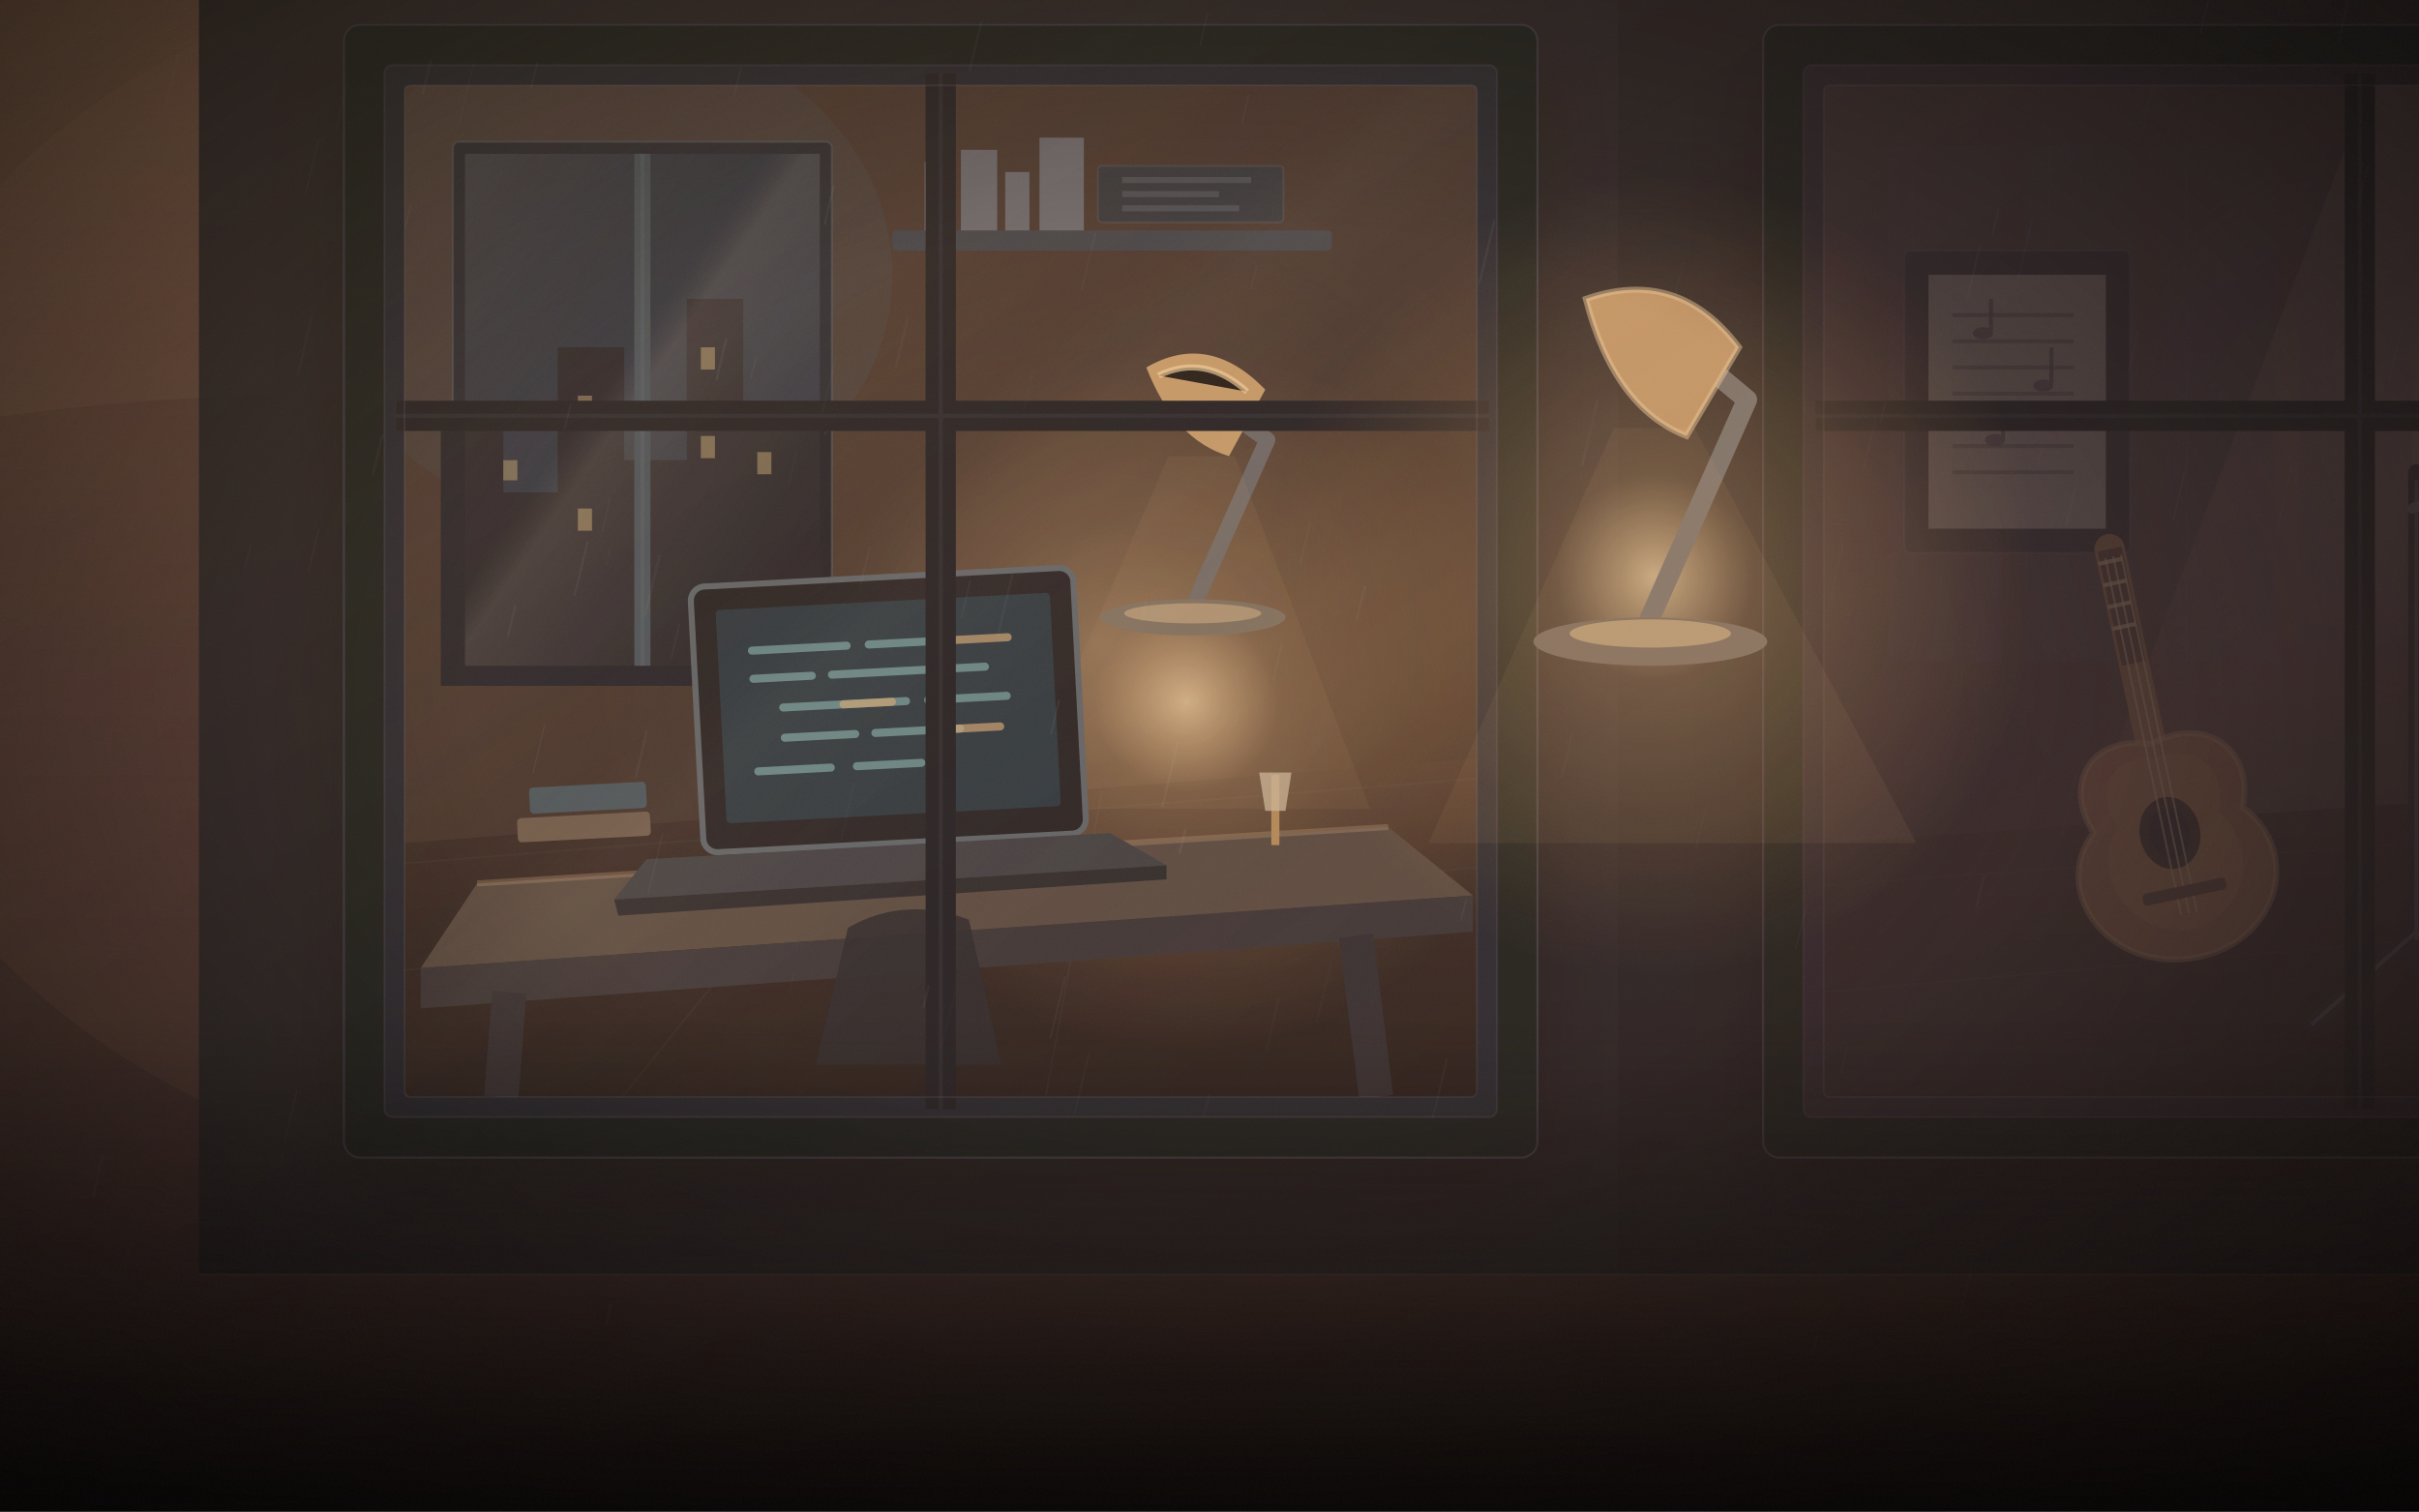
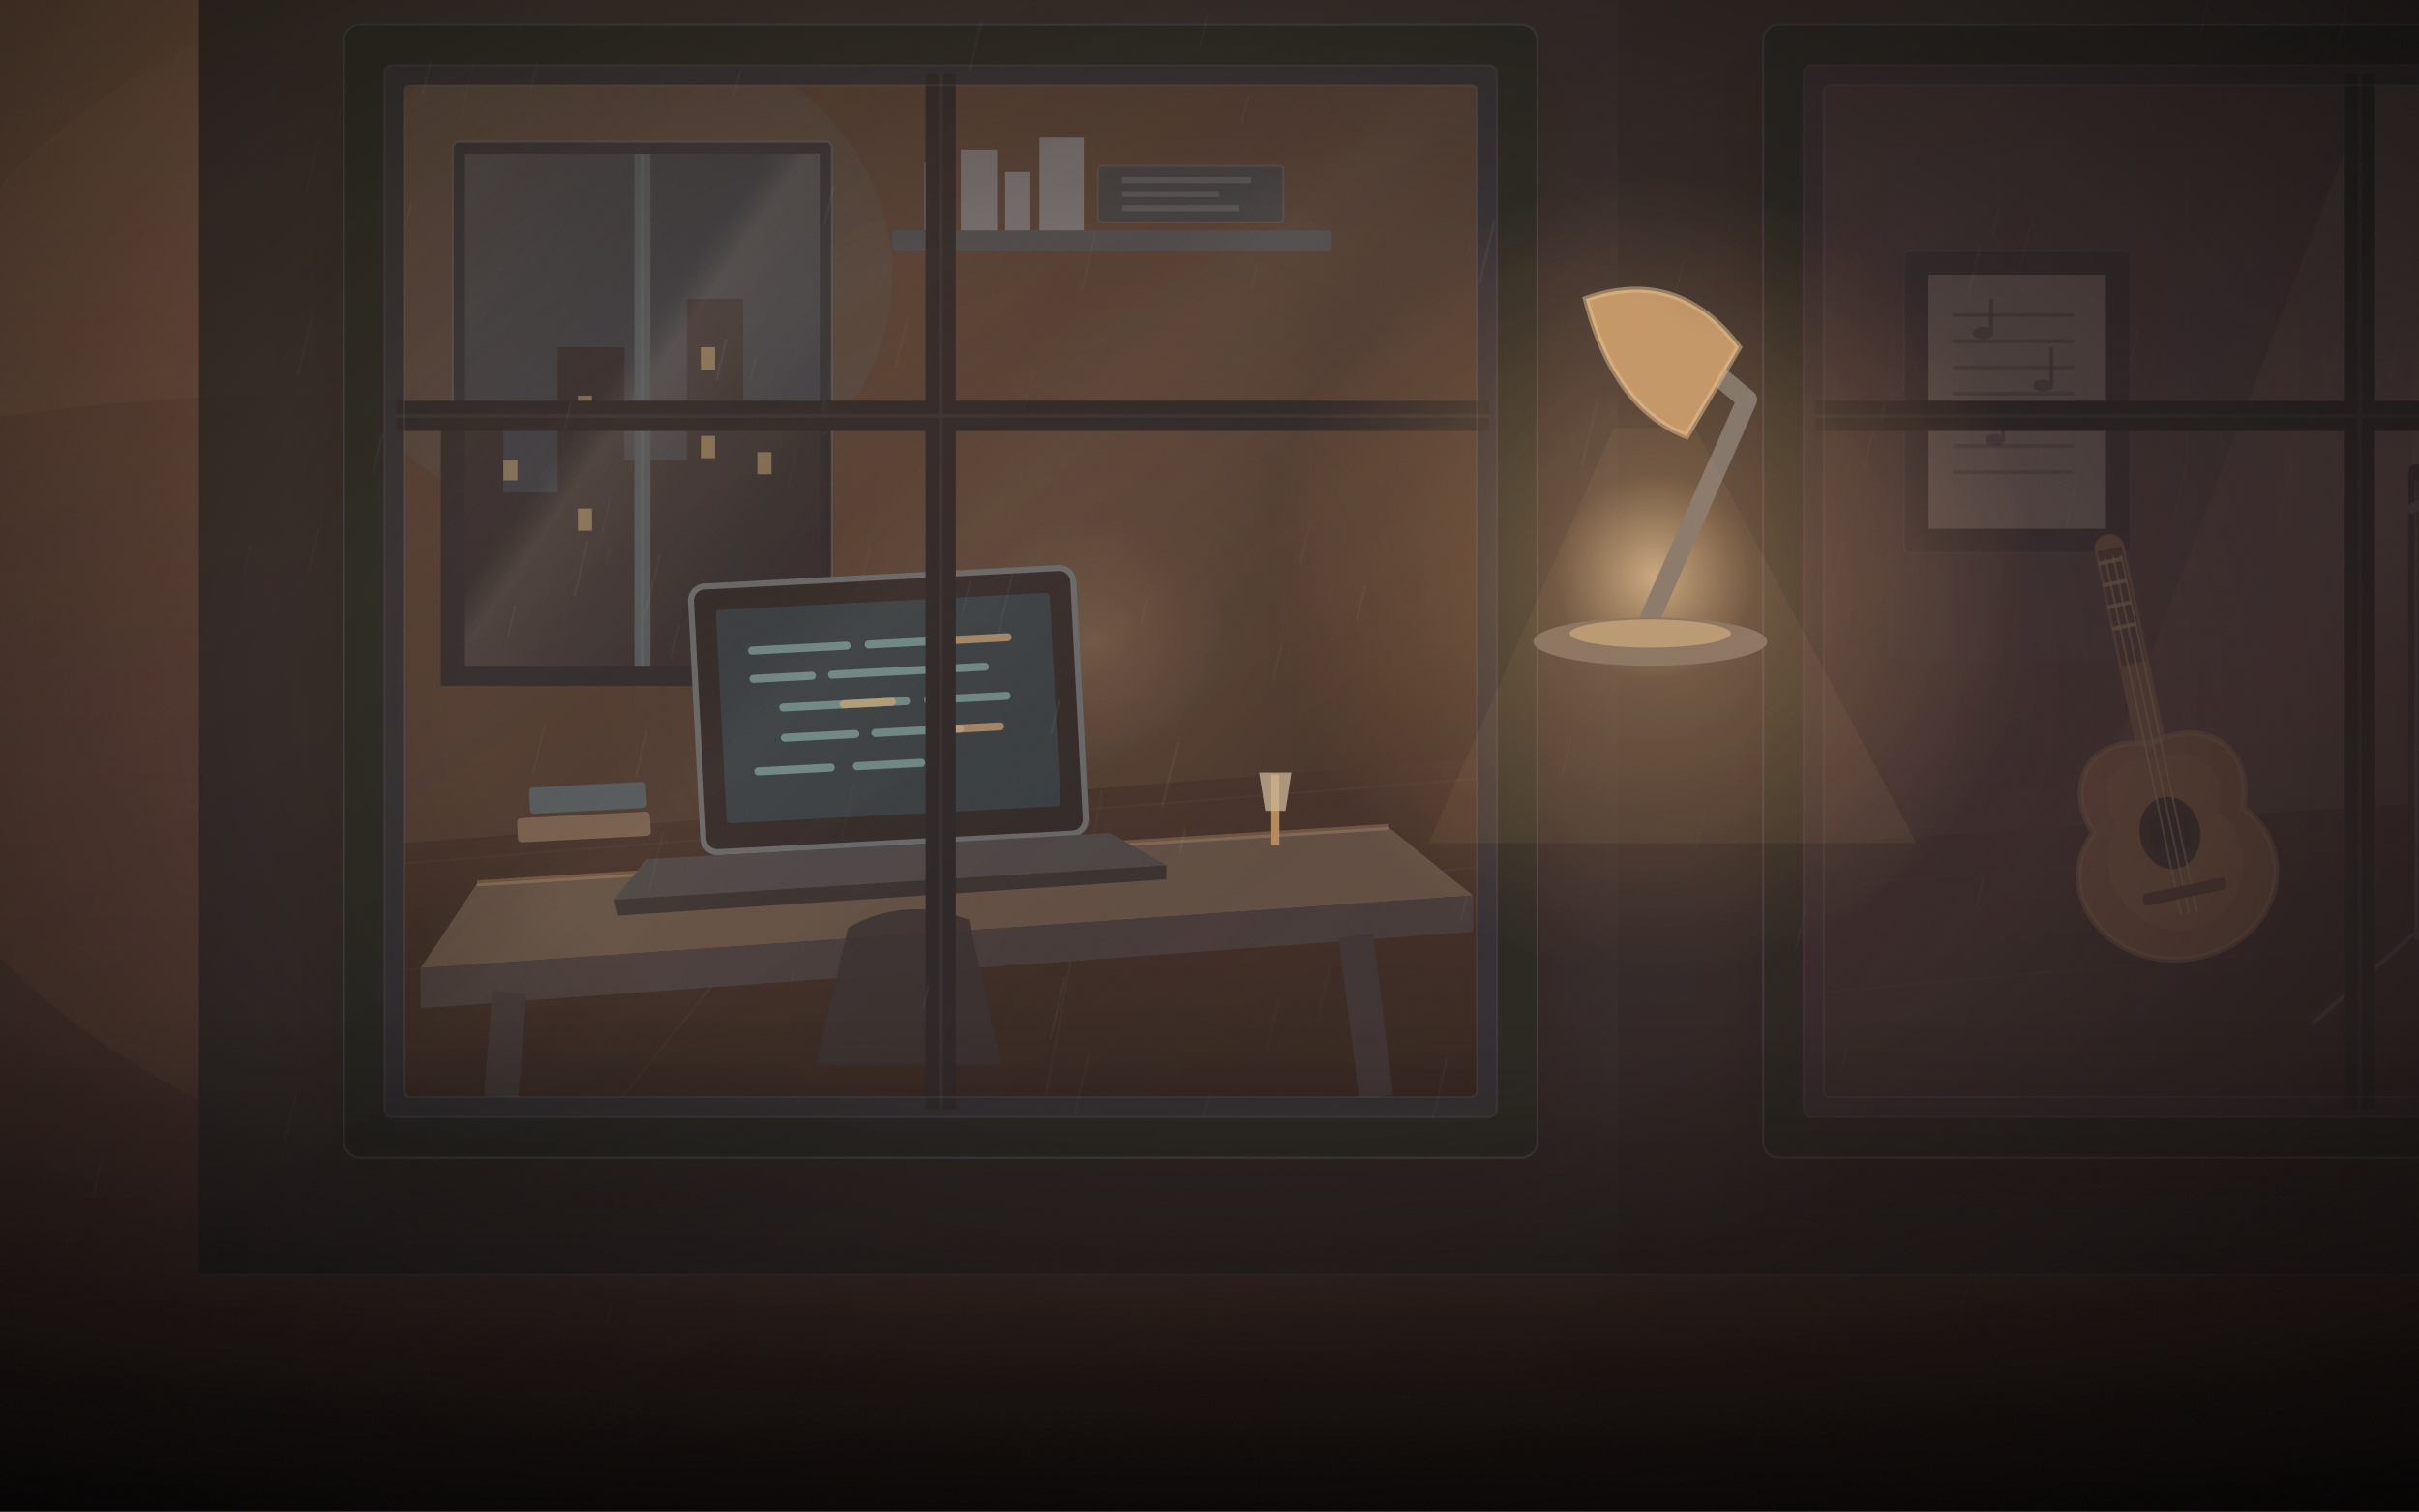
<svg xmlns="http://www.w3.org/2000/svg" viewBox="0 0 1440 900" preserveAspectRatio="xMidYMid slice" role="img" aria-labelledby="title desc">
  <style>
  .rain-drift { animation: rain-drift 11s ease-in-out infinite; }
  .mote { animation-name: mote-rise; animation-duration: 12s; animation-timing-function: ease-in-out; animation-iteration-count: infinite; opacity: 0; }
  .glow-drift { animation: glow-drift 14s ease-in-out infinite; }
  .sway { animation: sway 11s ease-in-out infinite; transform-box: fill-box; transform-origin: 50% 50%; }
  .drift { animation: drift 15s ease-in-out infinite; transform-box: fill-box; transform-origin: 50% 50%; }
  .spin { animation: spin 34s linear infinite; transform-box: fill-box; transform-origin: 50% 100%; }
  .pulse { animation: pulse 2.4s ease-in-out infinite; transform-box: fill-box; transform-origin: 50% 100%; }
  .ring { animation: ring 6.4s ease-out infinite; transform-box: fill-box; transform-origin: 50% 50%; }
  .rise { animation: rise 7s ease-in-out infinite; }
  .flow { animation: flow 7s linear infinite; }
  .blink { animation: blink 1.3s steps(2, start) infinite; }
  .signal-flow { animation: signal-flow 6s linear infinite; }
  @keyframes rain-drift { 0%, 100% { transform: translate(0px, 0px); } 50% { transform: translate(-14px, 24px); } }
  @keyframes mote-rise { 0% { opacity: 0; transform: translate(0px, 0px); } 16% { opacity: .5; } 62% { opacity: .26; } 100% { opacity: 0; transform: translate(-10px, -54px); } }
  @keyframes glow-drift { 0%, 100% { transform: translate(0px, 0px); } 50% { transform: translate(7px, -6px); } }
  @keyframes sway { 0%, 100% { transform: rotate(-1.4deg) translateY(0px); } 50% { transform: rotate(1.4deg) translateY(-4px); } }
  @keyframes drift { 0%, 100% { transform: translate(0px, 0px); } 50% { transform: translate(6px, -8px); } }
  @keyframes spin { to { transform: rotate(360deg); } }
  @keyframes pulse { 0%, 100% { transform: scaleY(.32); } 50% { transform: scaleY(1); } }
  @keyframes ring { 0% { transform: scale(.5); opacity: .55; } 68% { opacity: .14; } 100% { transform: scale(2.4); opacity: 0; } }
  @keyframes rise { 0% { opacity: 0; transform: translateY(6px); } 35% { opacity: .55; } 100% { opacity: 0; transform: translateY(-16px); } }
  @keyframes flow { to { stroke-dashoffset: -120; } }
  @keyframes blink { 0%, 49% { opacity: 1; } 50%, 100% { opacity: 0; } }
  @keyframes signal-flow { to { stroke-dashoffset: -96; } }
  @media (prefers-reduced-motion: reduce) { .anim { animation: none !important; } }
</style>
  <defs>
    <linearGradient id="night" x1="0" y1="0" x2="1" y2="1">
      <stop stop-color="#120d0c" />
      <stop offset=".46" stop-color="#2b1c1c" />
      <stop offset="1" stop-color="#160f0e" />
    </linearGradient>
    <linearGradient id="dawn" x1="0" y1="0" x2="0" y2="1">
      <stop stop-color="#e2a276" stop-opacity=".36" />
      <stop offset=".48" stop-color="#8b5e5e" stop-opacity=".15" />
      <stop offset="1" stop-color="#17110f" stop-opacity="0" />
    </linearGradient>
    <linearGradient id="warmWash" x1="0" y1="0" x2="1" y2="1">
      <stop stop-color="#efb77d" stop-opacity=".2" />
      <stop offset=".5" stop-color="#dca18c" stop-opacity=".13" />
      <stop offset="1" stop-color="#c98370" stop-opacity=".18" />
    </linearGradient>
    <linearGradient id="leftRoom" x1="0" y1="0" x2=".85" y2="1">
      <stop stop-color="#3b2c24" />
      <stop offset=".55" stop-color="#2a211d" />
      <stop offset="1" stop-color="#15100e" />
    </linearGradient>
    <linearGradient id="rightRoom" x1=".2" y1="0" x2=".8" y2="1">
      <stop stop-color="#3b292c" />
      <stop offset=".58" stop-color="#2b2025" />
      <stop offset="1" stop-color="#171114" />
    </linearGradient>
    <linearGradient id="floor" x1="0" y1="0" x2="0" y2="1">
      <stop stop-color="#261c18" />
      <stop offset="1" stop-color="#0e0b0a" />
    </linearGradient>
    <linearGradient id="glass" x1="0" y1="0" x2="1" y2="1">
      <stop stop-color="#d5b497" stop-opacity=".13" />
      <stop offset=".42" stop-color="#62483f" stop-opacity=".05" />
      <stop offset=".48" stop-color="#f4d7b6" stop-opacity=".13" />
      <stop offset="1" stop-color="#211512" stop-opacity=".03" />
    </linearGradient>
    <linearGradient id="spotlight" x1="0" y1="0" x2="0" y2="1">
      <stop stop-color="#ffe0b6" stop-opacity=".27" />
      <stop offset="1" stop-color="#d9a18b" stop-opacity="0" />
    </linearGradient>
    <linearGradient id="bottomShade" x1="0" y1="0" x2="0" y2="1">
      <stop stop-color="#100b09" stop-opacity="0" />
      <stop offset=".56" stop-color="#100b09" stop-opacity=".46" />
      <stop offset="1" stop-color="#0b0807" stop-opacity=".94" />
    </linearGradient>
    <radialGradient id="lampGlow">
      <stop stop-color="#ffe0a8" stop-opacity=".78" />
      <stop offset=".26" stop-color="#f4bd78" stop-opacity=".3" />
      <stop offset="1" stop-color="#e6a053" stop-opacity="0" />
    </radialGradient>
    <radialGradient id="stageGlow">
      <stop stop-color="#ffd8bd" stop-opacity=".48" />
      <stop offset=".35" stop-color="#dda088" stop-opacity=".18" />
      <stop offset="1" stop-color="#aa6e63" stop-opacity="0" />
    </radialGradient>
    <radialGradient id="vignette" cx=".5" cy=".45" r=".72">
      <stop offset=".42" stop-color="#000" stop-opacity="0" />
      <stop offset="1" stop-color="#000" stop-opacity=".66" />
    </radialGradient>
    <filter id="blur8" x="-50%" y="-50%" width="200%" height="200%">
      <feGaussianBlur stdDeviation="8" />
    </filter>
    <filter id="blur24" x="-50%" y="-50%" width="200%" height="200%">
      <feGaussianBlur stdDeviation="24" />
    </filter>
    <filter id="shadow" x="-30%" y="-30%" width="160%" height="160%">
      <feDropShadow dx="0" dy="16" stdDeviation="22" flood-color="#000" flood-opacity=".55" />
    </filter>
    <filter id="grain">
      <feTurbulence type="fractalNoise" baseFrequency=".72" numOctaves="3" seed="27" stitchTiles="stitch" />
      <feColorMatrix type="saturate" values="0" />
      <feComponentTransfer>
        <feFuncA type="table" tableValues="0 .075" />
      </feComponentTransfer>
    </filter>
    <clipPath id="leftClip">
      <rect x="102" y="164" width="532" height="502" rx="3" />
    </clipPath>
    <clipPath id="rightClip">
      <rect x="806" y="164" width="532" height="502" rx="3" />
    </clipPath>
  </defs>
  <rect width="1440" height="900" fill="url(#night)" />
  <ellipse cx="360" cy="340" rx="460" ry="370" fill="#b47b58" opacity=".09" />
  <ellipse cx="1100" cy="330" rx="440" ry="360" fill="#a86c6c" opacity=".1" />
  <rect width="1440" height="900" fill="url(#dawn)" />
  <path d="M0 248C280 210 480 268 720 226C970 182 1160 244 1440 196V0H0Z" fill="#e5a18a" opacity=".07" />
  <ellipse cx="720" cy="210" rx="380" ry="100" fill="#efb493" opacity=".1" filter="url(#blur24)" />
  <g transform="translate(0 -60) translate(118.4 -86.0) scale(1.2)">
    <path d="M0 112H1440V754H0Z" fill="#080d15" opacity=".9" />
    <path d="M0 112H1440M0 754H1440" stroke="#6d8296" stroke-opacity=".14" />
    <g filter="url(#shadow)">
      <rect x="72" y="134" width="592" height="562" rx="8" fill="#05090f" stroke="#344250" stroke-opacity=".55" />
      <rect x="92" y="154" width="552" height="522" rx="4" fill="#111923" stroke="#637484" stroke-opacity=".18" />
      <rect x="776" y="134" width="592" height="562" rx="8" fill="#05090f" stroke="#454057" stroke-opacity=".58" />
      <rect x="796" y="154" width="552" height="522" rx="4" fill="#171522" stroke="#756887" stroke-opacity=".18" />
    </g>
    <g opacity="1.15">
      <g clip-path="url(#leftClip)">
        <rect x="102" y="164" width="532" height="502" fill="url(#leftRoom)" />
        <ellipse cx="444" cy="440" rx="250" ry="240" fill="url(#lampGlow)" opacity=".26" />
        <path d="M102 540L634 498V666H102Z" fill="url(#floor)" />
        <path d="M102 550L634 508M102 603L634 552M210 666L328 520M420 666L448 514" stroke="#80909a" stroke-opacity=".06" />
        <rect x="126" y="192" width="188" height="266" rx="3" fill="#080e16" stroke="#4b5d6b" stroke-opacity=".5" />
        <rect x="132" y="198" width="176" height="254" fill="#0d1a28" />
        <ellipse cx="202" cy="258" rx="142" ry="124" fill="#345574" opacity=".14" />
        <path d="M120 410V332H151V366H178V294H211V350H242V270H270V324H310V462H120Z" fill="#080f19" />
        <path d="M151 350H158V360H151ZM188 318H195V329H188ZM249 294H256V305H249ZM277 346H284V357H277ZM188 374H195V385H188ZM249 338H256V349H249Z" fill="#d5b878" opacity=".48" />
        <rect x="132" y="198" width="176" height="254" fill="url(#glass)" />
        <path d="M220 198V452M132 326H308" stroke="#334652" stroke-width="8" />
        <path d="M220 198V452M132 326H308" stroke="#8295a1" stroke-opacity=".12" stroke-width="2" />
        <rect x="344" y="236" width="218" height="10" rx="2" fill="#29343e" />
        <path d="M360 202H374V236H360ZM378 196H396V236H378ZM400 207H412V236H400ZM417 190H439V236H417Z" fill="#58606a" />
        <rect x="446" y="204" width="92" height="28" rx="2" fill="#1a252f" stroke="#83919a" stroke-opacity=".15" />
        <path d="M458 211H522M458 218H506M458 225H516" stroke="#8b9ba3" stroke-opacity=".22" stroke-width="3" />
-         <g class="anim glow-drift">
-           <ellipse cx="490" cy="470" rx="176" ry="172" fill="url(#lampGlow)" />
-         </g>
-         <path d="M493 423L530 340M530 340L500 318" stroke="#5b5e60" stroke-width="8" stroke-linecap="round" />
-         <path d="M470 304Q501 286 529 315L511 348Q484 340 470 304Z" fill="#c59b63" />
-         <path d="M476 308Q499 297 520 316" stroke="#ffe0a4" stroke-opacity=".65" stroke-width="3" />
-         <ellipse cx="493" cy="428" rx="46" ry="9" fill="#6c6558" />
-         <ellipse cx="493" cy="426" rx="34" ry="5" fill="#d3b785" opacity=".55" />
-         <path d="M481 348L405 523H581L514 348Z" fill="#f2bd78" opacity=".065" />
        <path d="M138 560L590 532L632 566L110 602Z" fill="#463e35" />
        <path d="M110 602L632 566V584L110 622Z" fill="#24252a" />
        <path d="M154 614L150 666M574 586L584 666" stroke="#1a1d23" stroke-width="17" />
        <path d="M138 560L590 532" stroke="#b49670" stroke-opacity=".35" stroke-width="3" />
        <rect x="247" y="408" width="190" height="132" rx="7" fill="#080d12" stroke="#4c5b64" stroke-width="3" transform="rotate(-3 342 474)" />
        <rect x="259" y="420" width="166" height="106" rx="2" fill="#102633" transform="rotate(-3 342 474)" />
        <g transform="rotate(-3 342 474)" stroke-linecap="round">
          <path d="M276 441H323M334 441H368M276 455H305M315 455H391M290 470H351M362 470H401M290 485H325M335 485H377M276 501H312M325 501H357" stroke="#75b6b6" stroke-opacity=".65" stroke-width="4" />
          <path d="M374 441H403M320 470H344M367 485H397" stroke="#d1aa72" stroke-opacity=".7" stroke-width="4" />
        </g>
        <path d="M222 548L452 535L480 551L206 568Z" fill="#293138" />
        <path d="M206 568L480 551V558L208 576Z" fill="#12181d" />
        <rect x="158" y="526" width="66" height="12" rx="2" fill="#5f5142" transform="rotate(-3 191 532)" />
        <rect x="164" y="511" width="58" height="13" rx="2" fill="#344b56" transform="rotate(-3 193 518)" />
        <path d="M534 506V541" stroke="#b28a55" stroke-width="4" />
        <path d="M526 505H542L539 524H529Z" fill="#d2c2a1" opacity=".75" />
        <path d="M322 582Q350 566 382 578L398 650H306Z" fill="#11171e" opacity=".88" />
      </g>
    </g>
    <g opacity="0.4">
      <g clip-path="url(#rightClip)">
        <rect x="806" y="164" width="532" height="502" fill="url(#rightRoom)" />
        <g class="anim glow-drift">
          <ellipse cx="1110" cy="348" rx="290" ry="268" fill="url(#stageGlow)" />
        </g>
        <g opacity=".32">
          <path d="M838 194H894V450H838ZM906 194H962V450H906ZM974 194H1030V450H974ZM1042 194H1098V450H1042ZM1110 194H1166V450H1110ZM1178 194H1234V450H1178ZM1246 194H1302V450H1246Z" fill="#40344f" />
          <path d="M850 194V450M918 194V450M986 194V450M1054 194V450M1122 194V450M1190 194V450M1258 194V450" stroke="#9a82aa" stroke-opacity=".18" />
        </g>
        <path d="M1080 156H1180L1300 666H884Z" fill="url(#spotlight)" />
        <ellipse cx="1115" cy="626" rx="218" ry="44" fill="#c5a0dc" opacity=".07" filter="url(#blur8)" />
        <path d="M806 540L1338 504V666H806Z" fill="url(#floor)" />
        <path d="M806 561L1338 523M806 614L1338 567M924 666L1008 524M1150 666L1160 516" stroke="#a392b1" stroke-opacity=".055" />
        <rect x="846" y="246" width="112" height="150" rx="3" fill="#171822" stroke="#76677f" stroke-opacity=".32" />
        <rect x="858" y="258" width="88" height="126" fill="#d6cdbc" opacity=".72" />
        <path d="M870 278H930M870 291H930M870 304H930M870 317H930M870 330H930M870 343H930M870 356H930" stroke="#554f55" stroke-opacity=".65" stroke-width="2" />
        <g fill="#4a4350" opacity=".8">
          <ellipse cx="885" cy="287" rx="5" ry="3" />
          <ellipse cx="915" cy="313" rx="5" ry="3" />
          <ellipse cx="891" cy="340" rx="5" ry="3" />
          <path d="M889 286V270M919 312V294M895 339V321" stroke="#4a4350" stroke-width="2" />
        </g>
        <path d="M1100 356V602M1100 584L1048 630M1100 584L1150 630" stroke="#151720" stroke-width="8" stroke-linecap="round" />
        <path d="M1100 360V588M1100 584L1048 630M1100 584L1150 630" stroke="#85828d" stroke-opacity=".55" stroke-width="2" />
        <path d="M1098 374L1162 344" stroke="#777482" stroke-width="5" stroke-linecap="round" />
        <rect x="1152" y="323" width="18" height="42" rx="9" fill="#171922" stroke="#a29baa" stroke-opacity=".65" transform="rotate(58 1161 344)" />
        <g transform="translate(900 378) scale(1) rotate(-12 70 130)">
          <path d="M72 14V144" stroke="#9a6c45" stroke-width="15" stroke-linecap="round" />
          <path d="M66 14H78V72H66Z" fill="#4d3429" />
          <path d="M65 20H77M65 31H77M65 42H77M65 53H77" stroke="#c5a67e" stroke-width="2" />
          <path d="M72 113C43 102 25 124 35 150C8 173 27 218 69 221C113 224 135 181 110 153C122 125 100 104 72 113Z" fill="#9c6744" stroke="#d4a276" stroke-opacity=".5" stroke-width="3" />
          <path d="M72 120C51 114 40 130 47 150C28 171 43 204 71 207C100 207 115 176 98 153C107 132 92 116 72 120Z" fill="#b87b50" opacity=".65" />
          <ellipse cx="72" cy="158" rx="15" ry="18" fill="#211b1b" />
          <ellipse cx="72" cy="158" rx="10" ry="13" fill="#0b1119" />
          <path d="M69 18V199M73 18V199M77 18V199" stroke="#e3d0aa" stroke-opacity=".65" />
          <rect x="52" y="185" width="42" height="6" rx="2" fill="#50362b" />
        </g>
        <g transform="translate(1142 500)">
          <path d="M0 22L154 12L174 40L-12 54Z" fill="#191b25" stroke="#6d6879" stroke-opacity=".5" />
          <path d="M8 25L147 17L154 32L2 42Z" fill="#d3d0ca" opacity=".82" />
          <path d="M24 24L25 40M42 23L43 39M60 22L61 38M78 21L79 37M96 20L97 36M114 19L115 35M132 18L133 34" stroke="#36333e" stroke-width="2" />
          <path d="M34 23L34 32M70 21L70 30M88 20L88 29M124 18L124 27" stroke="#171820" stroke-width="7" />
          <path d="M20 52L4 128M146 42L164 120" stroke="#252630" stroke-width="8" />
        </g>
        <rect x="806" y="164" width="532" height="502" fill="url(#glass)" opacity=".42" />
      </g>
    </g>
    <rect x="102" y="164" width="532" height="502" fill="url(#glass)" opacity=".32" />
    <path d="M368 158V672M98 328H640M1072 158V672M802 328H1344" stroke="#080d14" stroke-width="15" />
    <path d="M368 158V672M98 328H640M1072 158V672M802 328H1344" stroke="#607080" stroke-opacity=".12" stroke-width="2" />
    <rect x="102" y="164" width="532" height="502" rx="3" fill="none" stroke="#9aabba" stroke-opacity=".12" />
    <rect x="806" y="164" width="532" height="502" rx="3" fill="none" stroke="#aa9bb8" stroke-opacity=".12" />
  </g>
  <g class="anim rain-drift" stroke="#c5d8e5" stroke-linecap="round" opacity="0.08">
    <line x1="-29.7" y1="505.6" x2="-34.8" y2="526.9" stroke-width="1.0" opacity="0.45" />
    <line x1="1392.6" y1="201.8" x2="1387.9" y2="221.0" stroke-width="0.9" opacity="0.35" />
    <line x1="523.1" y1="-63.8" x2="517.8" y2="-41.6" stroke-width="1.5" opacity="0.49" />
    <line x1="441.0" y1="40.7" x2="437.2" y2="56.5" stroke-width="1.0" opacity="0.72" />
    <line x1="394.5" y1="496.3" x2="386.0" y2="531.6" stroke-width="0.7" opacity="0.75" />
    <line x1="324.2" y1="431.7" x2="317.4" y2="460.1" stroke-width="0.8" opacity="0.81" />
    <line x1="872.7" y1="535.7" x2="869.7" y2="548.1" stroke-width="0.9" opacity="0.77" />
    <line x1="1315.2" y1="-2.3" x2="1310.0" y2="19.6" stroke-width="1.4" opacity="0.76" />
    <line x1="1015.3" y1="481.2" x2="1009.4" y2="505.5" stroke-width="0.9" opacity="0.58" />
    <line x1="1471.5" y1="-31.5" x2="1463.2" y2="3.3" stroke-width="1.0" opacity="0.71" />
    <line x1="1054.8" y1="880.7" x2="1049.5" y2="902.4" stroke-width="1.0" opacity="0.66" />
    <line x1="743.3" y1="56.8" x2="739.3" y2="73.5" stroke-width="1.1" opacity="0.61" />
    <line x1="634.0" y1="581.9" x2="625.3" y2="618.2" stroke-width="1.2" opacity="0.62" />
    <line x1="496.3" y1="110.8" x2="490.9" y2="133.4" stroke-width="1.2" opacity="0.84" />
    <line x1="779.8" y1="311.6" x2="774.1" y2="335.1" stroke-width="1.3" opacity="0.40" />
    <line x1="812.5" y1="349.0" x2="807.7" y2="368.8" stroke-width="1.2" opacity="0.72" />
    <line x1="517.7" y1="325.7" x2="512.4" y2="347.7" stroke-width="1.2" opacity="0.49" />
    <line x1="1526.4" y1="858.3" x2="1520.0" y2="884.7" stroke-width="1.6" opacity="0.84" />
    <line x1="432.2" y1="202.3" x2="426.6" y2="225.7" stroke-width="1.5" opacity="0.82" />
    <line x1="1282.7" y1="46.3" x2="1275.5" y2="76.5" stroke-width="0.9" opacity="0.34" />
    <line x1="761.2" y1="594.5" x2="753.8" y2="625.6" stroke-width="1.4" opacity="0.30" />
    <line x1="648.1" y1="628.2" x2="639.7" y2="663.1" stroke-width="1.0" opacity="0.50" />
    <line x1="1209.8" y1="130.2" x2="1200.9" y2="167.5" stroke-width="0.6" opacity="0.77" />
    <line x1="1116.7" y1="248.8" x2="1109.3" y2="279.7" stroke-width="0.9" opacity="0.54" />
    <line x1="682.5" y1="357.0" x2="679.6" y2="369.3" stroke-width="0.8" opacity="0.67" />
    <line x1="227.6" y1="259.1" x2="222.0" y2="282.5" stroke-width="1.5" opacity="0.57" />
    <line x1="1450.0" y1="564.0" x2="1447.2" y2="575.7" stroke-width="1.0" opacity="0.47" />
    <line x1="701.0" y1="442.4" x2="692.0" y2="480.0" stroke-width="1.5" opacity="0.74" />
    <line x1="1425.4" y1="769.7" x2="1422.9" y2="780.2" stroke-width="0.6" opacity="0.56" />
    <line x1="27.3" y1="805.5" x2="23.2" y2="822.5" stroke-width="1.4" opacity="0.32" />
    <line x1="795.0" y1="935.5" x2="789.9" y2="956.8" stroke-width="1.0" opacity="0.60" />
    <line x1="1514.8" y1="364.9" x2="1508.5" y2="391.3" stroke-width="1.4" opacity="0.64" />
    <line x1="1049.1" y1="842.8" x2="1043.3" y2="867.1" stroke-width="1.1" opacity="0.70" />
    <line x1="508.5" y1="466.7" x2="500.5" y2="500.0" stroke-width="1.2" opacity="0.25" />
    <line x1="815.7" y1="895.5" x2="810.0" y2="919.2" stroke-width="1.0" opacity="0.80" />
    <line x1="1318.1" y1="809.2" x2="1311.3" y2="837.3" stroke-width="0.7" opacity="0.39" />
    <line x1="652.0" y1="139.1" x2="643.9" y2="172.6" stroke-width="0.8" opacity="0.59" />
    <line x1="1236.3" y1="286.9" x2="1230.2" y2="312.1" stroke-width="1.4" opacity="0.36" />
    <line x1="1099.6" y1="623.7" x2="1095.8" y2="639.6" stroke-width="0.7" opacity="0.47" />
    <line x1="719.8" y1="651.9" x2="716.8" y2="664.2" stroke-width="1.5" opacity="0.37" />
    <line x1="909.9" y1="946.3" x2="903.1" y2="974.6" stroke-width="1.4" opacity="0.84" />
    <line x1="1236.0" y1="461.3" x2="1227.6" y2="496.2" stroke-width="1.4" opacity="0.32" />
    <line x1="861.3" y1="630.7" x2="853.0" y2="665.3" stroke-width="1.3" opacity="0.51" />
    <line x1="472.9" y1="579.0" x2="469.9" y2="591.1" stroke-width="0.6" opacity="0.54" />
    <line x1="1409.6" y1="98.6" x2="1403.8" y2="122.9" stroke-width="1.4" opacity="0.37" />
    <line x1="284.3" y1="-60.5" x2="279.1" y2="-38.8" stroke-width="1.0" opacity="0.69" />
    <line x1="561.0" y1="-57.1" x2="554.0" y2="-27.8" stroke-width="1.4" opacity="0.30" />
    <line x1="1081.9" y1="794.9" x2="1079.3" y2="806.1" stroke-width="1.1" opacity="0.78" />
    <line x1="1219.0" y1="852.4" x2="1212.4" y2="879.9" stroke-width="1.4" opacity="0.76" />
    <line x1="1079.2" y1="964.2" x2="1075.8" y2="978.4" stroke-width="0.6" opacity="0.62" />
    <line x1="-4.9" y1="-64.4" x2="-13.3" y2="-29.7" stroke-width="1.2" opacity="0.60" />
    <line x1="404.5" y1="371.5" x2="399.6" y2="392.0" stroke-width="1.1" opacity="0.58" />
    <line x1="189.7" y1="315.1" x2="183.6" y2="340.6" stroke-width="0.8" opacity="0.61" />
    <line x1="1527.6" y1="745.9" x2="1520.0" y2="777.4" stroke-width="0.8" opacity="0.52" />
    <line x1="1075.0" y1="540.4" x2="1069.0" y2="565.1" stroke-width="0.9" opacity="0.65" />
    <line x1="1013.6" y1="963.4" x2="1010.1" y2="978.0" stroke-width="1.0" opacity="0.60" />
    <line x1="339.9" y1="240.0" x2="336.3" y2="255.0" stroke-width="1.1" opacity="0.58" />
    <line x1="176.9" y1="649.0" x2="169.4" y2="680.0" stroke-width="0.8" opacity="0.70" />
    <line x1="540.3" y1="189.4" x2="533.4" y2="218.3" stroke-width="1.5" opacity="0.40" />
    <line x1="1131.0" y1="908.0" x2="1127.6" y2="921.9" stroke-width="1.4" opacity="0.50" />
    <line x1="1215.7" y1="265.7" x2="1212.8" y2="277.9" stroke-width="0.7" opacity="0.54" />
    <line x1="206.9" y1="49.5" x2="200.4" y2="76.5" stroke-width="1.5" opacity="0.31" />
    <line x1="889.5" y1="131.8" x2="880.7" y2="168.5" stroke-width="1.5" opacity="0.79" />
    <line x1="1499.9" y1="841.2" x2="1495.1" y2="861.4" stroke-width="0.7" opacity="0.35" />
    <line x1="1464.8" y1="-52.7" x2="1455.9" y2="-16.0" stroke-width="1.1" opacity="0.63" />
    <line x1="392.5" y1="331.1" x2="384.1" y2="365.8" stroke-width="1.6" opacity="0.61" />
    <line x1="1512.5" y1="985.8" x2="1505.9" y2="1012.9" stroke-width="0.7" opacity="0.75" />
    <line x1="705.5" y1="494.2" x2="702.3" y2="507.4" stroke-width="1.6" opacity="0.76" />
    <line x1="185.5" y1="189.1" x2="177.3" y2="223.6" stroke-width="1.3" opacity="0.50" />
    <line x1="763.0" y1="383.9" x2="758.0" y2="404.7" stroke-width="1.3" opacity="0.48" />
    <line x1="1472.2" y1="835.1" x2="1464.1" y2="868.9" stroke-width="1.0" opacity="0.61" />
    <line x1="64.6" y1="10.1" x2="60.3" y2="28.0" stroke-width="1.2" opacity="0.28" />
    <line x1="577.5" y1="346.0" x2="572.4" y2="367.3" stroke-width="1.0" opacity="0.68" />
    <line x1="1189.7" y1="124.4" x2="1186.1" y2="139.8" stroke-width="1.3" opacity="0.71" />
    <line x1="1122.3" y1="239.7" x2="1119.5" y2="251.4" stroke-width="1.2" opacity="0.42" />
    <line x1="106.7" y1="30.2" x2="99.0" y2="62.3" stroke-width="1.3" opacity="0.39" />
    <line x1="1173.4" y1="756.0" x2="1167.3" y2="781.3" stroke-width="1.0" opacity="0.60" />
    <line x1="149.2" y1="324.4" x2="145.7" y2="338.8" stroke-width="1.0" opacity="0.45" />
    <line x1="189.6" y1="83.2" x2="182.0" y2="115.1" stroke-width="0.8" opacity="0.71" />
    <line x1="1528.3" y1="779.3" x2="1521.3" y2="808.6" stroke-width="1.1" opacity="0.74" />
    <line x1="618.6" y1="909.3" x2="610.9" y2="941.5" stroke-width="0.8" opacity="0.55" />
    <line x1="855.8" y1="-57.4" x2="853.1" y2="-46.3" stroke-width="1.1" opacity="0.44" />
    <line x1="363.7" y1="776.7" x2="360.9" y2="788.6" stroke-width="1.5" opacity="0.82" />
    <line x1="738.3" y1="889.7" x2="733.7" y2="908.9" stroke-width="1.1" opacity="0.21" />
    <line x1="541.4" y1="882.8" x2="536.7" y2="902.4" stroke-width="0.6" opacity="0.24" />
    <line x1="61.1" y1="688.1" x2="55.3" y2="712.3" stroke-width="1.4" opacity="0.59" />
    <line x1="580.6" y1="927.1" x2="574.5" y2="952.5" stroke-width="1.2" opacity="0.62" />
    <line x1="39.8" y1="36.6" x2="32.1" y2="68.8" stroke-width="0.8" opacity="0.34" />
    <line x1="838.4" y1="938.0" x2="833.7" y2="957.6" stroke-width="1.1" opacity="0.82" />
    <line x1="450.0" y1="213.1" x2="447.0" y2="225.4" stroke-width="1.1" opacity="0.58" />
    <line x1="602.6" y1="342.2" x2="594.0" y2="378.2" stroke-width="1.4" opacity="0.61" />
    <line x1="950.8" y1="239.2" x2="941.8" y2="277.0" stroke-width="1.4" opacity="0.50" />
    <line x1="1455.6" y1="173.2" x2="1449.1" y2="200.1" stroke-width="1.1" opacity="0.69" />
    <line x1="282.0" y1="37.2" x2="273.1" y2="74.3" stroke-width="0.7" opacity="0.63" />
    <line x1="78.0" y1="739.8" x2="74.5" y2="754.4" stroke-width="1.4" opacity="0.32" />
    <line x1="1002.0" y1="155.9" x2="995.8" y2="181.6" stroke-width="0.7" opacity="0.58" />
    <line x1="497.6" y1="212.8" x2="489.8" y2="245.2" stroke-width="0.8" opacity="0.42" />
    <line x1="1178.7" y1="146.3" x2="1171.2" y2="177.4" stroke-width="1.3" opacity="0.70" />
    <line x1="748.1" y1="158.2" x2="744.8" y2="172.1" stroke-width="1.0" opacity="0.48" />
    <line x1="1501.8" y1="153.5" x2="1492.8" y2="191.1" stroke-width="0.8" opacity="0.60" />
    <line x1="981.6" y1="-58.1" x2="978.8" y2="-46.1" stroke-width="0.9" opacity="0.61" />
    <line x1="718.9" y1="8.1" x2="714.4" y2="26.9" stroke-width="0.9" opacity="0.77" />
    <line x1="552.7" y1="587.4" x2="549.8" y2="599.5" stroke-width="1.4" opacity="0.64" />
    <line x1="725.8" y1="-62.2" x2="720.1" y2="-38.5" stroke-width="1.0" opacity="0.49" />
    <line x1="1411.6" y1="-70.9" x2="1403.5" y2="-37.3" stroke-width="1.4" opacity="0.82" />
    <line x1="568.8" y1="589.3" x2="560.5" y2="624.1" stroke-width="0.6" opacity="0.24" />
    <line x1="819.0" y1="587.4" x2="816.2" y2="599.0" stroke-width="1.0" opacity="0.23" />
    <line x1="1348.8" y1="881.0" x2="1344.1" y2="900.6" stroke-width="0.8" opacity="0.41" />
    <line x1="1495.8" y1="817.2" x2="1488.6" y2="847.4" stroke-width="1.6" opacity="0.49" />
    <line x1="1272.8" y1="197.0" x2="1266.6" y2="223.1" stroke-width="1.1" opacity="0.51" />
    <line x1="887.5" y1="875.9" x2="881.7" y2="900.0" stroke-width="0.9" opacity="0.43" />
    <line x1="1181.0" y1="522.0" x2="1176.6" y2="540.0" stroke-width="1.4" opacity="0.52" />
    <line x1="349.6" y1="323.2" x2="342.1" y2="354.4" stroke-width="1.4" opacity="0.74" />
    <line x1="1284.2" y1="616.9" x2="1280.2" y2="633.6" stroke-width="0.7" opacity="0.41" />
    <line x1="876.8" y1="139.2" x2="873.6" y2="152.5" stroke-width="0.9" opacity="0.32" />
    <line x1="615.2" y1="220.4" x2="609.6" y2="243.7" stroke-width="0.9" opacity="0.26" />
    <line x1="258.9" y1="932.3" x2="253.3" y2="955.8" stroke-width="0.6" opacity="0.21" />
    <line x1="935.7" y1="437.2" x2="929.7" y2="462.4" stroke-width="1.2" opacity="0.44" />
    <line x1="1097.4" y1="322.9" x2="1089.0" y2="358.0" stroke-width="1.4" opacity="0.39" />
    <line x1="792.3" y1="573.1" x2="783.9" y2="608.1" stroke-width="1.3" opacity="0.24" />
    <line x1="319.8" y1="37.8" x2="316.4" y2="51.7" stroke-width="1.3" opacity="0.63" />
    <line x1="3.1" y1="4.0" x2="-5.8" y2="40.7" stroke-width="1.1" opacity="0.46" />
    <line x1="1361.0" y1="-9.6" x2="1356.2" y2="10.4" stroke-width="0.7" opacity="0.34" />
    <line x1="306.8" y1="360.8" x2="302.5" y2="378.6" stroke-width="1.4" opacity="0.64" />
    <line x1="363.2" y1="326.3" x2="360.8" y2="336.3" stroke-width="1.5" opacity="0.29" />
    <line x1="1302.6" y1="272.5" x2="1293.7" y2="309.8" stroke-width="0.8" opacity="0.78" />
    <line x1="385.1" y1="435.2" x2="378.5" y2="462.7" stroke-width="1.5" opacity="0.63" />
    <line x1="136.2" y1="951.5" x2="131.0" y2="973.3" stroke-width="1.0" opacity="0.20" />
    <line x1="1428.9" y1="198.5" x2="1422.2" y2="226.4" stroke-width="0.8" opacity="0.62" />
    <line x1="-5.1" y1="581.2" x2="-10.6" y2="604.2" stroke-width="0.9" opacity="0.54" />
    <line x1="244.6" y1="121.9" x2="241.4" y2="134.9" stroke-width="0.9" opacity="0.83" />
    <line x1="916.2" y1="-82.6" x2="909.7" y2="-55.6" stroke-width="0.8" opacity="0.29" />
    <line x1="1462.2" y1="139.1" x2="1453.7" y2="174.4" stroke-width="1.5" opacity="0.60" />
    <line x1="256.4" y1="36.1" x2="251.7" y2="55.6" stroke-width="1.4" opacity="0.72" />
    <line x1="1327.5" y1="973.5" x2="1323.3" y2="990.9" stroke-width="1.4" opacity="0.54" />
    <line x1="1079.4" y1="623.2" x2="1073.1" y2="649.6" stroke-width="0.9" opacity="0.26" />
    <line x1="1412.8" y1="977.7" x2="1409.7" y2="990.5" stroke-width="1.2" opacity="0.63" />
    <line x1="662.5" y1="794.9" x2="658.5" y2="811.8" stroke-width="1.1" opacity="0.21" />
    <line x1="363.2" y1="297.0" x2="358.4" y2="316.9" stroke-width="1.1" opacity="0.45" />
    <line x1="513.7" y1="840.0" x2="511.2" y2="850.2" stroke-width="1.2" opacity="0.73" />
    <line x1="734.3" y1="-52.1" x2="729.4" y2="-31.8" stroke-width="1.0" opacity="0.78" />
    <line x1="1398.1" y1="-0.5" x2="1391.9" y2="25.2" stroke-width="1.3" opacity="0.76" />
    <line x1="584.1" y1="13.4" x2="577.3" y2="41.8" stroke-width="1.5" opacity="0.60" />
    <line x1="1364.4" y1="277.4" x2="1356.0" y2="312.5" stroke-width="0.7" opacity="0.52" />
    <line x1="362.8" y1="822.4" x2="354.6" y2="856.3" stroke-width="0.7" opacity="0.56" />
    <line x1="1247.5" y1="-86.2" x2="1244.1" y2="-72.1" stroke-width="1.6" opacity="0.32" />
    <line x1="630.4" y1="417.0" x2="625.7" y2="436.8" stroke-width="1.2" opacity="0.84" />
    <line x1="474.2" y1="269.5" x2="469.4" y2="289.5" stroke-width="0.8" opacity="0.29" />
    <line x1="190.1" y1="824.6" x2="185.0" y2="845.8" stroke-width="0.8" opacity="0.36" />
    <line x1="309.0" y1="859.8" x2="304.6" y2="877.9" stroke-width="1.4" opacity="0.58" />
  </g>
  <g fill="#efd6ad" opacity=".55">
    <circle class="anim mote" cx="130.6" cy="160.2" r="0.9" style="animation-duration:19.8s;animation-delay:-9.9s" />
    <circle class="anim mote" cx="550.7" cy="524.0" r="1.4" style="animation-duration:14.9s;animation-delay:-0.2s" />
    <circle class="anim mote" cx="594.5" cy="444.3" r="1.9" style="animation-duration:12.0s;animation-delay:-3.1s" />
    <circle class="anim mote" cx="497.8" cy="554.2" r="1.5" style="animation-duration:14.5s;animation-delay:-1.1s" />
    <circle class="anim mote" cx="680.6" cy="534.0" r="2.3" style="animation-duration:17.8s;animation-delay:-11.0s" />
    <circle class="anim mote" cx="298.3" cy="412.2" r="2.2" style="animation-duration:14.4s;animation-delay:-11.1s" />
    <circle class="anim mote" cx="754.9" cy="362.5" r="0.7" style="animation-duration:19.1s;animation-delay:-17.2s" />
    <circle class="anim mote" cx="156.3" cy="404.1" r="0.9" style="animation-duration:15.1s;animation-delay:-4.3s" />
    <circle class="anim mote" cx="211.9" cy="552.3" r="0.8" style="animation-duration:19.6s;animation-delay:-14.6s" />
    <circle class="anim mote" cx="641.9" cy="377.8" r="2.3" style="animation-duration:16.7s;animation-delay:-10.4s" />
    <circle class="anim mote" cx="1022.3" cy="210.9" r="1.6" style="animation-duration:17.9s;animation-delay:-16.4s" />
    <circle class="anim mote" cx="315.2" cy="441.4" r="2.0" style="animation-duration:15.2s;animation-delay:-10.6s" />
    <circle class="anim mote" cx="346.9" cy="483.6" r="1.5" style="animation-duration:15.1s;animation-delay:-2.8s" />
    <circle class="anim mote" cx="286.4" cy="251.0" r="1.6" style="animation-duration:18.3s;animation-delay:-9.1s" />
    <circle class="anim mote" cx="770.9" cy="336.0" r="2.2" style="animation-duration:17.7s;animation-delay:-5.6s" />
    <circle class="anim mote" cx="520.8" cy="321.9" r="0.8" style="animation-duration:15.1s;animation-delay:-14.8s" />
    <circle class="anim mote" cx="716.3" cy="428.3" r="2.3" style="animation-duration:20.0s;animation-delay:-19.3s" />
    <circle class="anim mote" cx="604.5" cy="541.2" r="1.1" style="animation-duration:19.7s;animation-delay:-4.0s" />
    <circle class="anim mote" cx="395.4" cy="444.8" r="1.4" style="animation-duration:13.8s;animation-delay:-0.8s" />
    <circle class="anim mote" cx="843.8" cy="208.9" r="1.3" style="animation-duration:14.9s;animation-delay:-5.1s" />
    <circle class="anim mote" cx="1045.1" cy="383.5" r="1.6" style="animation-duration:18.9s;animation-delay:-7.1s" />
    <circle class="anim mote" cx="1157.7" cy="557.1" r="0.7" style="animation-duration:16.4s;animation-delay:-6.7s" />
  </g>
  <g transform="translate(0 -60) translate(118.4 -86.0) scale(1.2)">
    <rect x="704" y="112" width="736" height="642" fill="#02050b" opacity=".32" />
    <g transform="translate(0 0)">
      <g class="anim drift">
        <g transform="translate(610 258)">
          <ellipse cx="112" cy="150" rx="190" ry="200" fill="url(#lampGlow)" />
          <path d="M110 170L158 62M158 62L122 32" stroke="#76716a" stroke-width="10" stroke-linecap="round" />
          <path d="M78 12Q124 -4 154 36L128 80Q92 66 78 12Z" fill="#c69b65" stroke="#f2d29f" stroke-opacity=".5" stroke-width="3" />
          <path d="M92 76L0 282H242L132 76Z" fill="#f5c57e" opacity=".07" />
          <ellipse cx="110" cy="182" rx="58" ry="12" fill="#80715d" />
          <ellipse cx="110" cy="178" rx="40" ry="7" fill="#e0bf86" opacity=".6" />
        </g>
      </g>
    </g>
  </g>
  <rect width="1440" height="900" fill="#9b6946" opacity=".09" />
  <rect width="1440" height="900" fill="url(#warmWash)" />
  <rect y="606" width="1440" height="294" fill="url(#bottomShade)" />
  <rect width="1440" height="900" fill="url(#vignette)" />
  <rect width="1440" height="900" filter="url(#grain)" opacity=".38" />
</svg>
